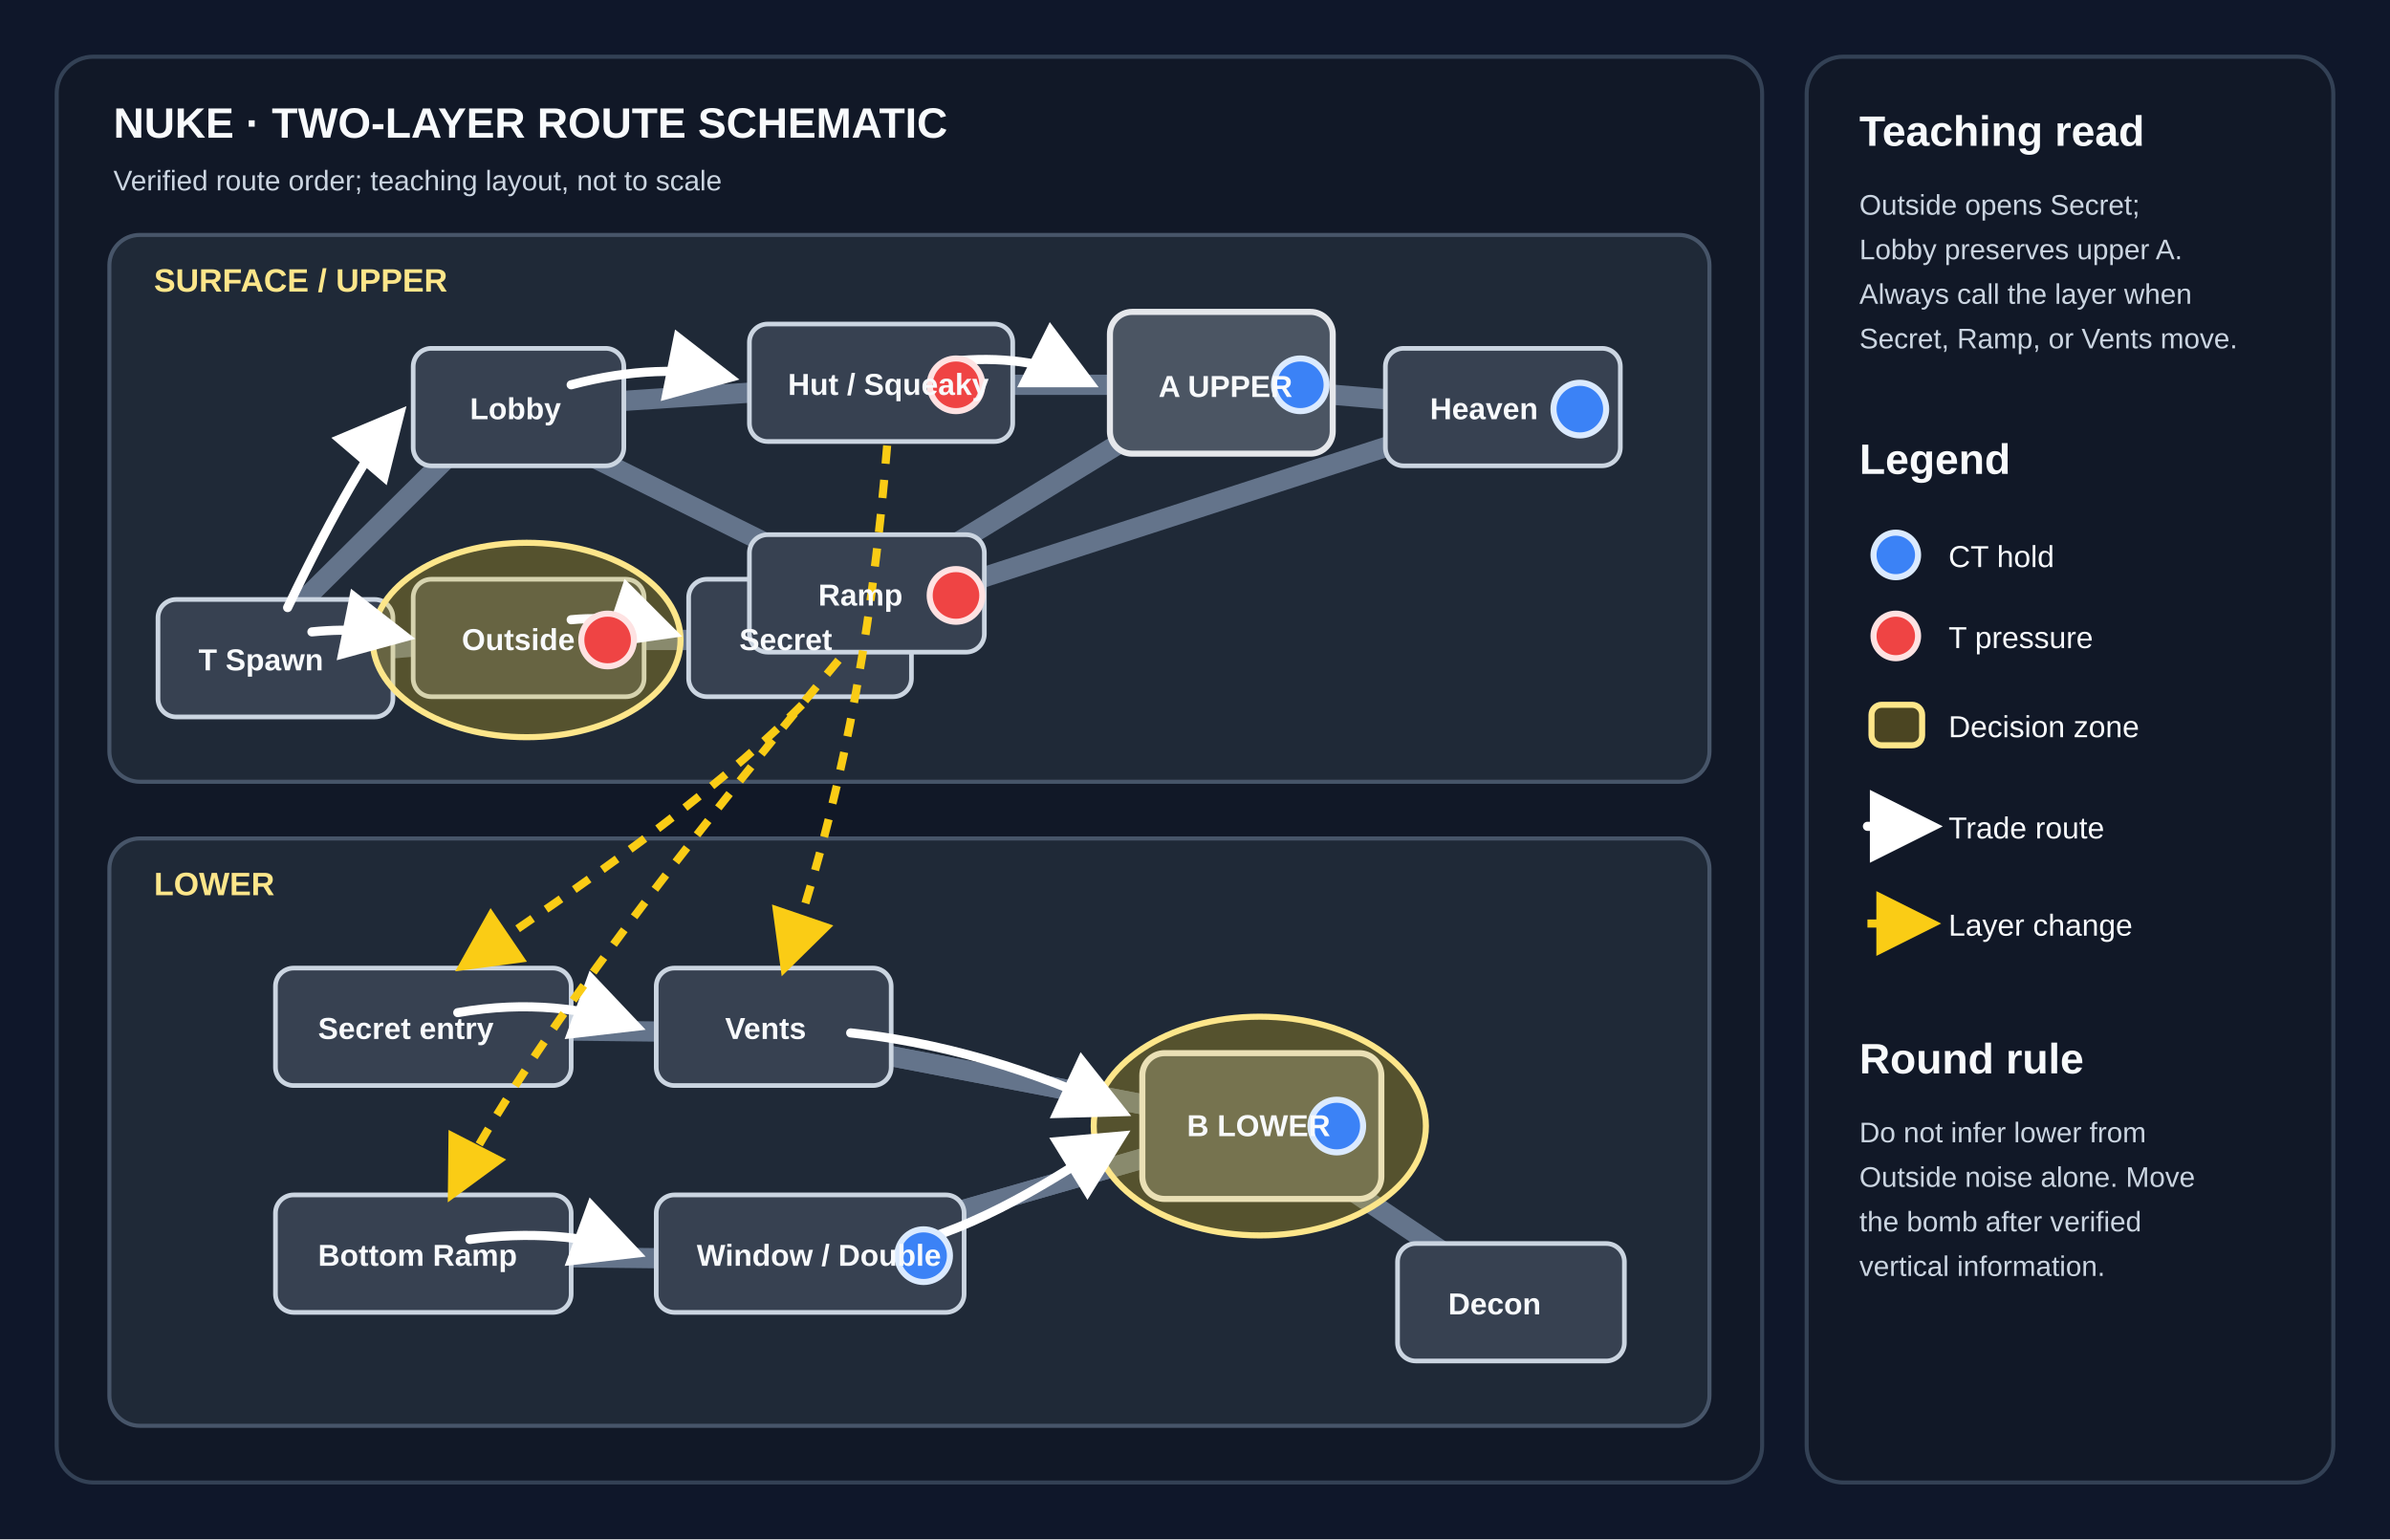
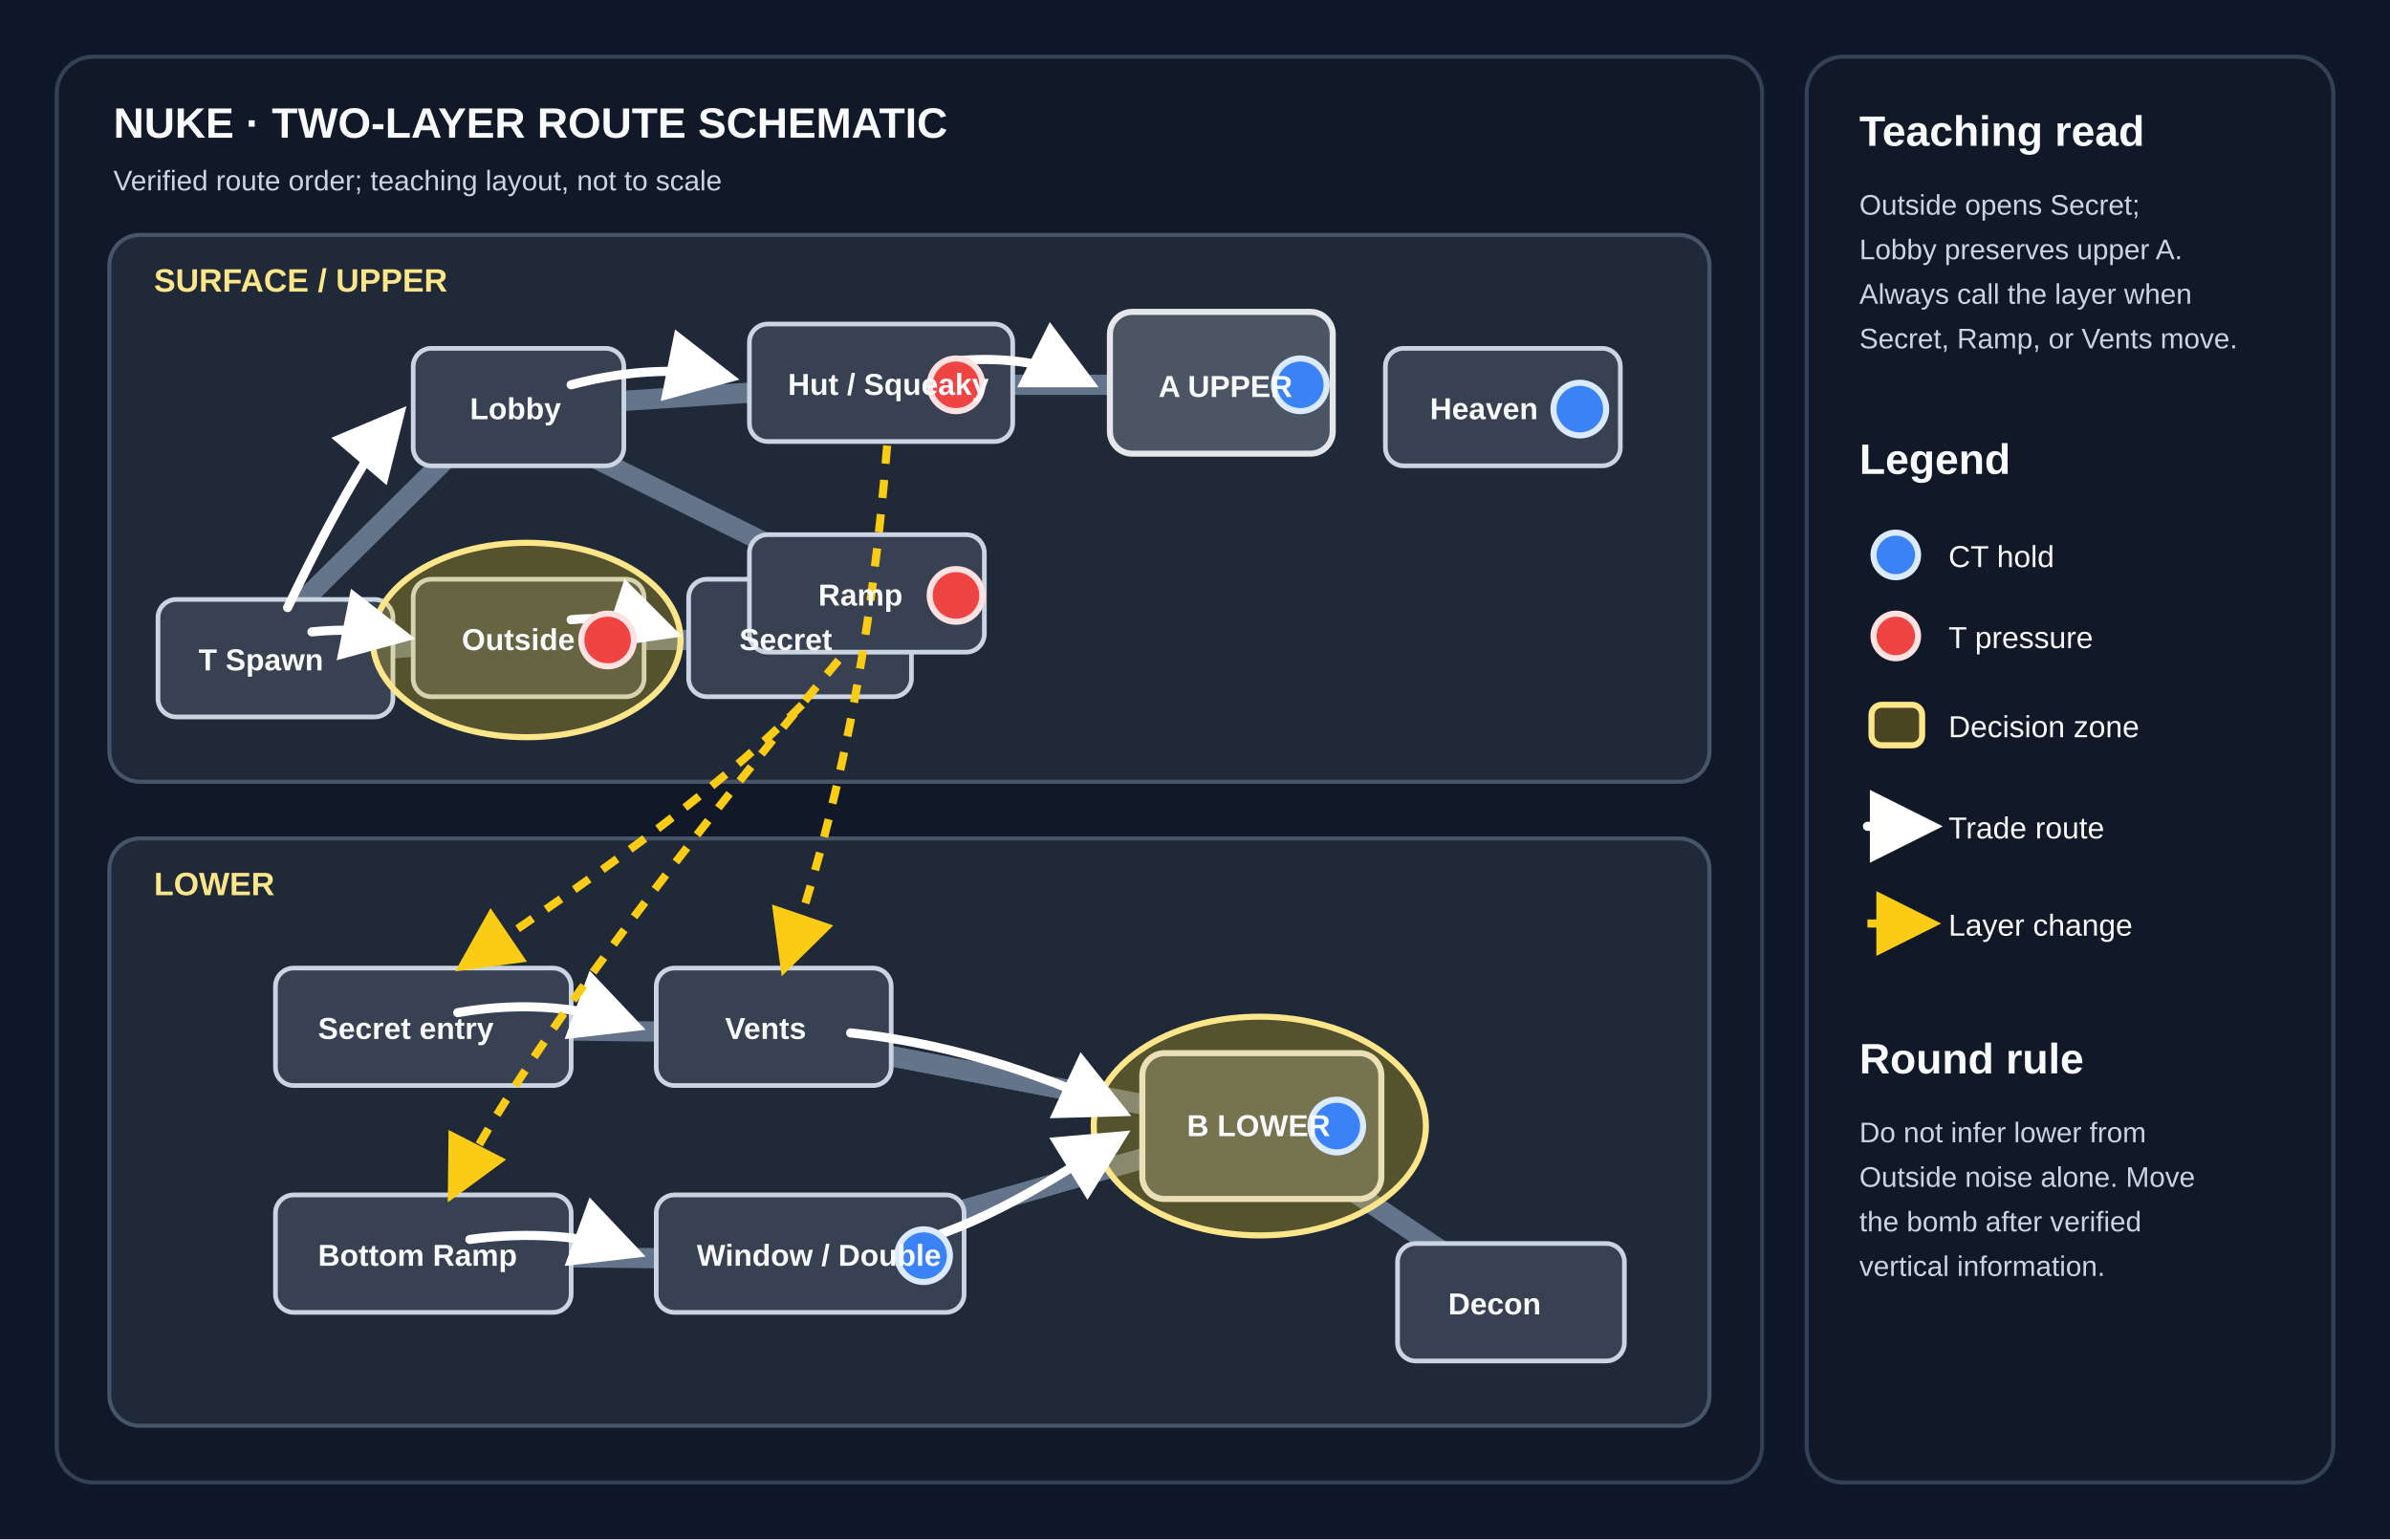
<svg xmlns="http://www.w3.org/2000/svg" viewBox="0 0 1180 760" role="img" aria-labelledby="title desc">
  <defs>
    <style>.bg{fill:#0f172a}.panel{fill:#111827;stroke:#334155;stroke-width:2}.layer{fill:#1f2937;stroke:#475569;stroke-width:2}.route{fill:#374151;stroke:#cbd5e1;stroke-width:2.3}.site{fill:#4b5563;stroke:#e5e7eb;stroke-width:3}.label{fill:#f8fafc;font:700 15px Arial,sans-serif}.small{fill:#cbd5e1;font:14px Arial,sans-serif}.head{fill:#f8fafc;font:700 21px Arial,sans-serif}.layerhead{fill:#fde68a;font:700 16px Arial,sans-serif}.ct{fill:#3b82f6;stroke:#dbeafe;stroke-width:3}.t{fill:#ef4444;stroke:#fee2e2;stroke-width:3}.zone{fill:#facc15;fill-opacity:.25;stroke:#fde68a;stroke-width:3}.arrow{fill:none;stroke:#fff;stroke-width:4.5;stroke-linecap:round;stroke-linejoin:round;marker-end:url(#a)}.vertical{fill:none;stroke:#facc15;stroke-width:4;stroke-dasharray:9 8;marker-end:url(#v)}.link{fill:none;stroke:#64748b;stroke-width:10;stroke-linecap:round}.legend{fill:#f8fafc;font:15px Arial,sans-serif}</style>
    <marker id="a" viewBox="0 0 10 10" refX="8" refY="5" markerWidth="8" markerHeight="8" orient="auto">
      <path d="M0 0 10 5 0 10z" fill="#fff" />
    </marker>
    <marker id="v" viewBox="0 0 10 10" refX="8" refY="5" markerWidth="8" markerHeight="8" orient="auto">
      <path d="M0 0 10 5 0 10z" fill="#facc15" />
    </marker>
  </defs>
  <rect class="bg" width="1180" height="760" />
  <rect class="panel" x="28" y="28" width="842" height="704" rx="18" />
  <rect class="panel" x="892" y="28" width="260" height="704" rx="18" />
  <text class="head" x="56" y="68">NUKE · TWO-LAYER ROUTE SCHEMATIC</text>
  <text class="small" x="56" y="94">Verified route order; teaching layout, not to scale</text>
  <rect class="layer" x="54" y="116" width="790" height="270" rx="15" />
  <text class="layerhead" x="76" y="144">SURFACE / UPPER</text>
  <rect class="layer" x="54" y="414" width="790" height="290" rx="15" />
  <text class="layerhead" x="76" y="442">LOWER</text>
-   <path class="link" d="M120 326 245 316 390 316" />
-   <path class="link" d="M120 326 245 202 430 190 600 190 742 202" />
-   <path class="link" d="M245 202 430 294" />
-   <path class="link" d="M430 294 600 190" />
-   <path class="link" d="M390 316 742 202" />
+   <path class="link" data-edge="outside-to-secret" d="M120 326 245 316 390 316" />
+   <path class="link" data-edge="lobby-to-a" d="M120 326 245 202 430 190 600 190" />
+   <path class="link" data-edge="lobby-to-ramp" d="M245 202 430 294" />
  <rect class="route" x="78" y="296" width="116" height="58" rx="9" />
  <rect class="route" x="204" y="286" width="114" height="58" rx="9" />
  <rect class="route" x="340" y="286" width="110" height="58" rx="9" />
  <rect class="route" x="204" y="172" width="104" height="58" rx="9" />
  <rect class="route" x="370" y="160" width="130" height="58" rx="9" />
  <rect class="site" x="548" y="154" width="110" height="70" rx="11" />
  <rect class="route" x="684" y="172" width="116" height="58" rx="9" />
  <rect class="route" x="370" y="264" width="116" height="58" rx="9" />
  <ellipse class="zone" cx="260" cy="316" rx="76" ry="48" />
  <path class="arrow" d="M154 312 C174 310 188 312 198 314" />
  <path class="arrow" d="M282 306 C302 304 318 308 330 312" />
  <path class="arrow" d="M142 300 C166 250 184 220 196 206" />
  <path class="arrow" d="M282 190 C312 182 338 182 358 186" />
  <path class="arrow" d="M474 178 C498 176 520 180 536 188" />
  <path class="link" d="M210 508 380 510 620 556" />
  <path class="link" d="M210 620 390 622 620 556" />
  <path class="link" d="M380 510 620 556 748 642" />
  <path class="link" d="M390 622 620 556" />
  <rect class="route" x="136" y="478" width="146" height="58" rx="9" />
  <rect class="route" x="136" y="590" width="146" height="58" rx="9" />
  <rect class="route" x="324" y="478" width="116" height="58" rx="9" />
  <rect class="route" x="324" y="590" width="152" height="58" rx="9" />
  <rect class="site" x="564" y="520" width="118" height="72" rx="11" />
  <rect class="route" x="690" y="614" width="112" height="58" rx="9" />
  <ellipse class="zone" cx="622" cy="556" rx="82" ry="54" />
  <path class="arrow" d="M226 500 C260 494 290 498 312 506" />
  <path class="arrow" d="M232 612 C260 608 290 610 312 618" />
  <path class="arrow" d="M420 510 C476 516 522 534 552 548" />
  <path class="arrow" d="M450 614 C492 602 526 578 552 562" />
-   <path class="vertical" d="M396 348 C348 396 286 438 230 476" />
-   <path class="vertical" d="M414 326 C344 410 262 514 224 588" />
-   <path class="vertical" d="M438 220 C430 320 414 400 388 476" />
+   <path class="vertical" data-edge="secret-layer-transition" d="M396 348 C348 396 286 438 230 476" />
+   <path class="vertical" data-edge="ramp-layer-transition" d="M414 326 C344 410 262 514 224 588" />
+   <path class="vertical" data-edge="vents-layer-transition" d="M438 220 C430 320 414 400 388 476" />
  <circle class="t" cx="300" cy="316" r="13" />
  <circle class="t" cx="472" cy="190" r="13" />
  <circle class="t" cx="472" cy="294" r="13" />
  <circle class="ct" cx="642" cy="190" r="13" />
  <circle class="ct" cx="780" cy="202" r="13" />
  <circle class="ct" cx="660" cy="556" r="13" />
  <circle class="ct" cx="456" cy="620" r="13" />
  <text class="label" x="98" y="331">T Spawn</text>
  <text class="label" x="228" y="321">Outside</text>
  <text class="label" x="365" y="321">Secret</text>
  <text class="label" x="232" y="207">Lobby</text>
  <text class="label" x="389" y="195">Hut / Squeaky</text>
  <text class="label" x="572" y="196">A UPPER</text>
  <text class="label" x="706" y="207">Heaven</text>
  <text class="label" x="404" y="299">Ramp</text>
  <text class="label" x="157" y="513">Secret entry</text>
  <text class="label" x="157" y="625">Bottom Ramp</text>
  <text class="label" x="358" y="513">Vents</text>
  <text class="label" x="344" y="625">Window / Double</text>
  <text class="label" x="586" y="561">B LOWER</text>
  <text class="label" x="715" y="649">Decon</text>
  <text class="head" x="918" y="72">Teaching read</text>
  <text class="small" x="918" y="106">Outside opens Secret;</text>
  <text class="small" x="918" y="128">Lobby preserves upper A.</text>
  <text class="small" x="918" y="150">Always call the layer when</text>
  <text class="small" x="918" y="172">Secret, Ramp, or Vents move.</text>
  <text class="head" x="918" y="234">Legend</text>
  <circle class="ct" cx="936" cy="274" r="11" />
  <text class="legend" x="962" y="280">CT hold</text>
  <circle class="t" cx="936" cy="314" r="11" />
  <text class="legend" x="962" y="320">T pressure</text>
  <rect class="zone" x="924" y="348" width="25" height="20" rx="5" />
  <text class="legend" x="962" y="364">Decision zone</text>
  <line class="arrow" x1="922" y1="408" x2="952" y2="408" />
  <text class="legend" x="962" y="414">Trade route</text>
  <line class="vertical" x1="922" y1="456" x2="952" y2="456" />
  <text class="legend" x="962" y="462">Layer change</text>
  <text class="head" x="918" y="530">Round rule</text>
  <text class="small" x="918" y="564">Do not infer lower from</text>
  <text class="small" x="918" y="586">Outside noise alone. Move</text>
  <text class="small" x="918" y="608">the bomb after verified</text>
  <text class="small" x="918" y="630">vertical information.</text>
</svg>
